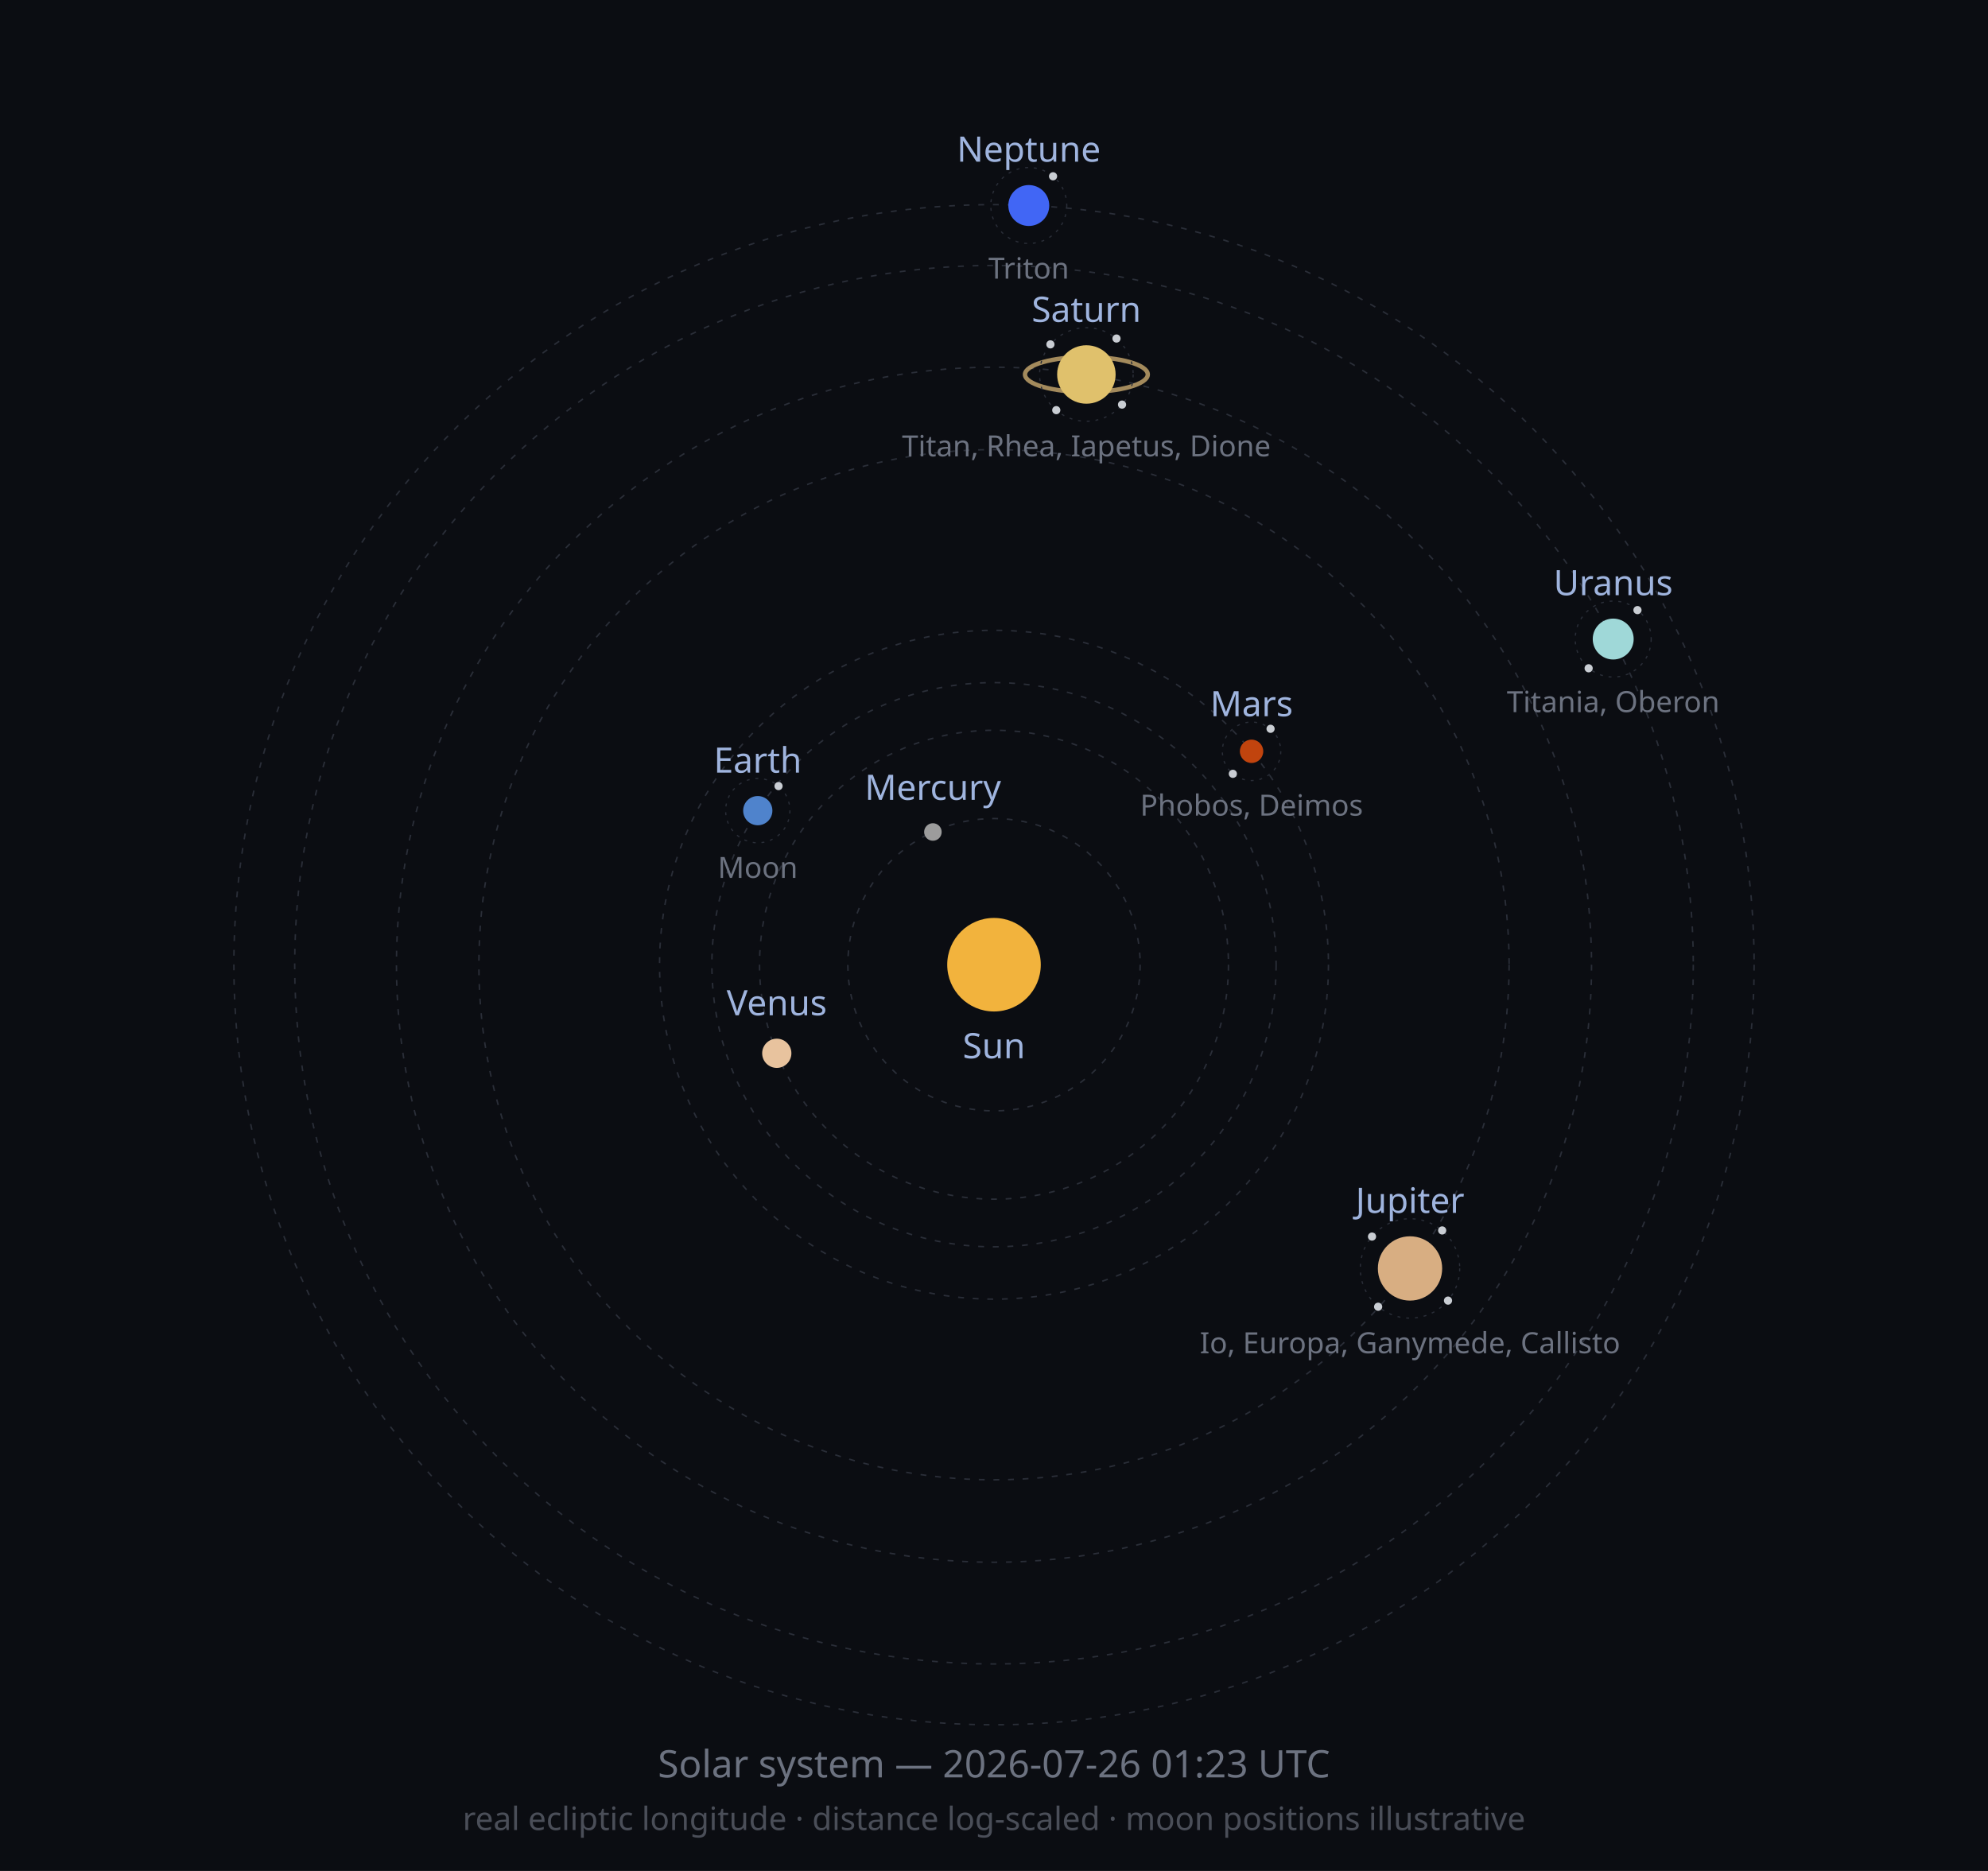
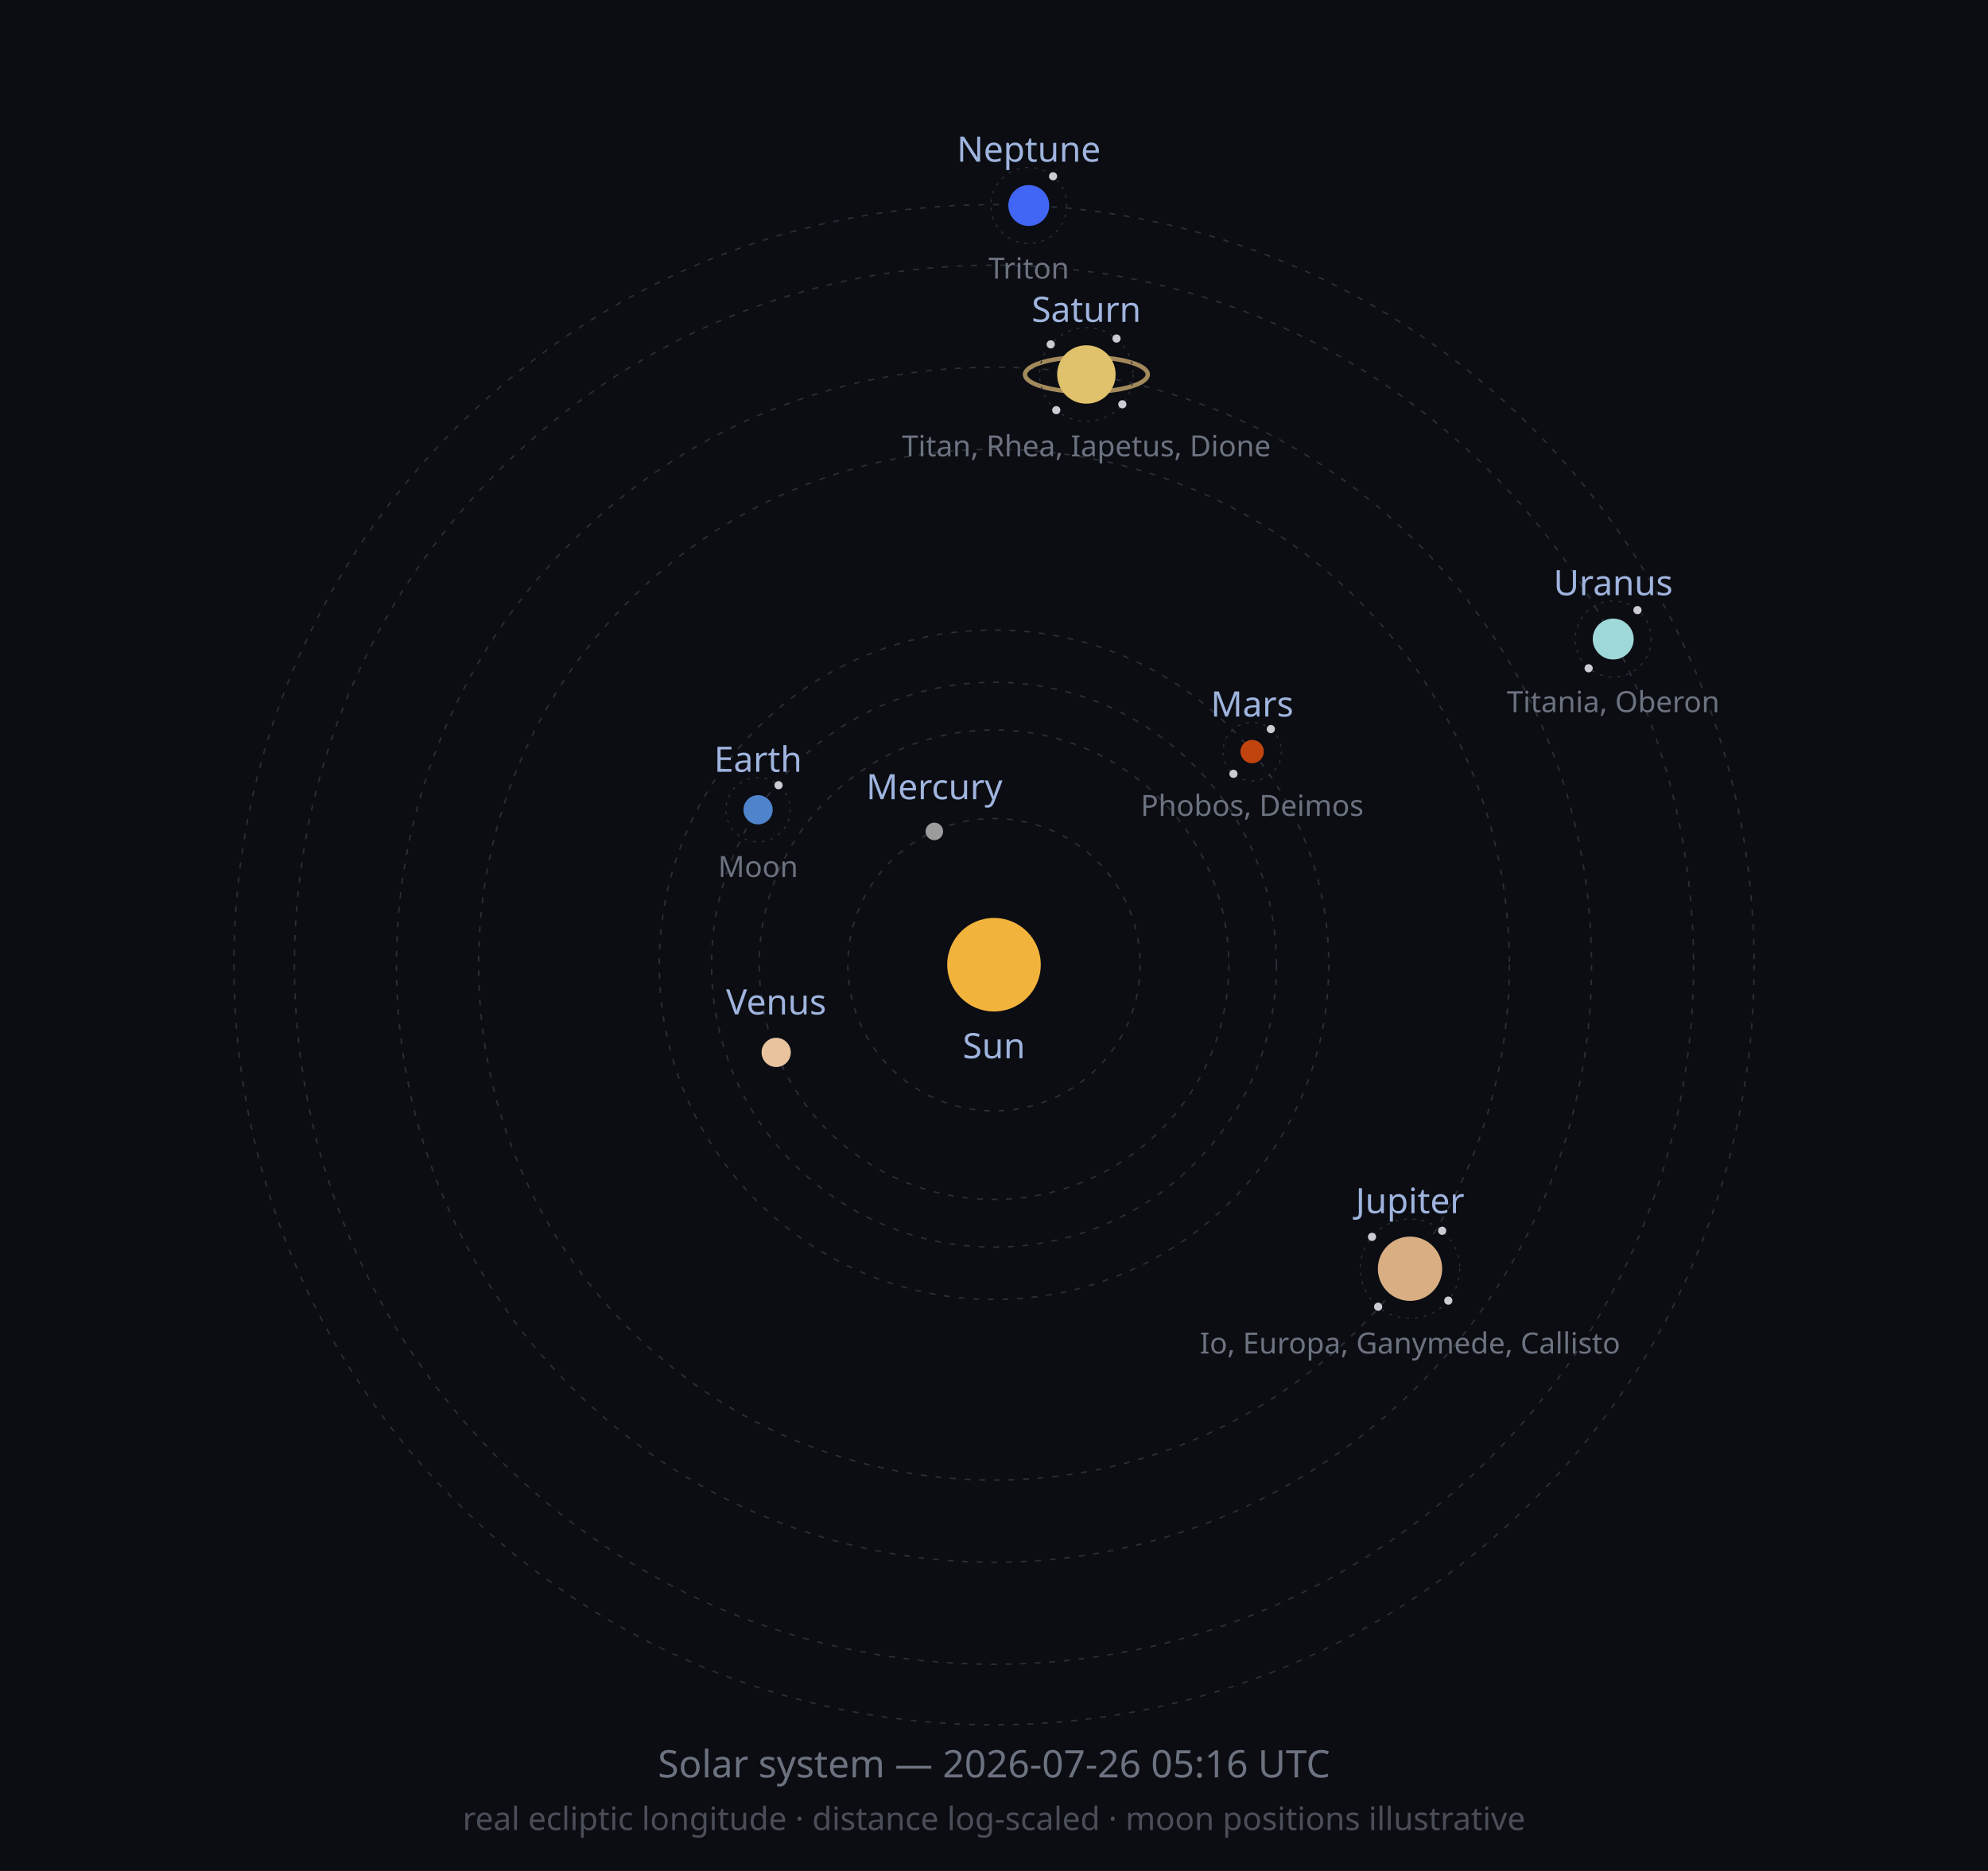
<svg xmlns="http://www.w3.org/2000/svg" width="680" height="640" viewBox="0 0 680 640" role="img">
  <defs>
    <marker id="arrow" viewBox="0 0 10 10" refX="8" refY="5" markerWidth="6" markerHeight="6" orient="auto-start-reverse">
      <path d="M2 1L8 5L2 9" fill="none" stroke="context-stroke" stroke-width="1.5" stroke-linecap="round" stroke-linejoin="round" />
    </marker>
  </defs>
  <style>
  .orbit { fill: none; stroke: #2A2E38; stroke-width: 0.5; stroke-dasharray: 2 3; }
  .moonorbit { fill: none; stroke: #2A2E38; stroke-width: 0.4; stroke-dasharray: 1 2; }
  .lbl { font-family: sans-serif; font-size: 12px; fill: #9FB4DE; }
  .moonlbl { font-family: sans-serif; font-size: 10px; fill: #6C7280; }
</style>
  <rect width="680" height="640" fill="#0B0D12" />
  <circle class="orbit" cx="340" cy="330" r="50.0" />
-   <circle class="orbit" cx="340" cy="330" r="80.2" />
-   <circle class="orbit" cx="340" cy="330" r="96.5" />
-   <circle class="orbit" cx="340" cy="330" r="114.4" />
-   <circle class="orbit" cx="340" cy="330" r="176.2" />
+   <circle class="orbit" cx="340" cy="330" r="80.3" />
+   <circle class="orbit" cx="340" cy="330" r="96.6" />
+   <circle class="orbit" cx="340" cy="330" r="114.5" />
+   <circle class="orbit" cx="340" cy="330" r="176.3" />
  <circle class="orbit" cx="340" cy="330" r="204.4" />
-   <circle class="orbit" cx="340" cy="330" r="239.2" />
+   <circle class="orbit" cx="340" cy="330" r="239.3" />
  <circle class="orbit" cx="340" cy="330" r="260.0" />
  <circle cx="340" cy="330" r="16" fill="#F2B33D" />
  <text class="lbl" x="340" y="362" text-anchor="middle">Sun</text>
-   <circle cx="319.1" cy="284.6" r="3" fill="#9C9C9C" />
-   <text class="lbl" x="319.1" y="273.6" text-anchor="middle">Mercury</text>
-   <circle cx="265.7" cy="360.3" r="5" fill="#E8C39E" />
-   <text class="lbl" x="265.7" y="347.3" text-anchor="middle">Venus</text>
-   <circle cx="259.2" cy="277.3" r="5" fill="#4F83CC" />
-   <circle class="moonorbit" cx="259.2" cy="277.3" r="11" />
-   <circle cx="266.3" cy="268.9" r="1.4" fill="#C9CDD3" />
-   <text class="moonlbl" x="259.2" y="300.3" text-anchor="middle">Moon</text>
-   <text class="lbl" x="259.2" y="264.3" text-anchor="middle">Earth</text>
-   <circle cx="428.1" cy="257.0" r="4" fill="#C1440E" />
-   <circle class="moonorbit" cx="428.1" cy="257.0" r="10" />
-   <circle cx="434.6" cy="249.3" r="1.4" fill="#C9CDD3" />
-   <circle cx="421.7" cy="264.7" r="1.4" fill="#C9CDD3" />
-   <text class="moonlbl" x="428.1" y="279.0" text-anchor="middle">Phobos, Deimos</text>
-   <text class="lbl" x="428.1" y="245.0" text-anchor="middle">Mars</text>
-   <circle cx="482.3" cy="433.9" r="11" fill="#D8AE82" />
-   <circle class="moonorbit" cx="482.3" cy="433.9" r="17" />
-   <circle cx="493.3" cy="420.9" r="1.4" fill="#C9CDD3" />
-   <circle cx="495.3" cy="444.9" r="1.4" fill="#C9CDD3" />
+   <circle cx="319.6" cy="284.4" r="3" fill="#9C9C9C" />
+   <text class="lbl" x="319.6" y="273.4" text-anchor="middle">Mercury</text>
+   <circle cx="265.5" cy="360.0" r="5" fill="#E8C39E" />
+   <text class="lbl" x="265.5" y="347.0" text-anchor="middle">Venus</text>
+   <circle cx="259.3" cy="277.0" r="5" fill="#4F83CC" />
+   <circle class="moonorbit" cx="259.3" cy="277.0" r="11" />
+   <circle cx="266.3" cy="268.6" r="1.4" fill="#C9CDD3" />
+   <text class="moonlbl" x="259.3" y="300.0" text-anchor="middle">Moon</text>
+   <text class="lbl" x="259.3" y="264.0" text-anchor="middle">Earth</text>
+   <circle cx="428.3" cy="257.1" r="4" fill="#C1440E" />
+   <circle class="moonorbit" cx="428.3" cy="257.1" r="10" />
+   <circle cx="434.7" cy="249.4" r="1.4" fill="#C9CDD3" />
+   <circle cx="421.9" cy="264.7" r="1.4" fill="#C9CDD3" />
+   <text class="moonlbl" x="428.3" y="279.1" text-anchor="middle">Phobos, Deimos</text>
+   <text class="lbl" x="428.3" y="245.1" text-anchor="middle">Mars</text>
+   <circle cx="482.3" cy="434.0" r="11" fill="#D8AE82" />
+   <circle class="moonorbit" cx="482.3" cy="434.0" r="17" />
+   <circle cx="493.3" cy="421.0" r="1.4" fill="#C9CDD3" />
+   <circle cx="495.4" cy="444.9" r="1.4" fill="#C9CDD3" />
  <circle cx="471.4" cy="447.0" r="1.4" fill="#C9CDD3" />
-   <circle cx="469.3" cy="423.0" r="1.4" fill="#C9CDD3" />
-   <text class="moonlbl" x="482.3" y="462.9" text-anchor="middle">Io, Europa, Ganymede, Callisto</text>
-   <text class="lbl" x="482.3" y="414.9" text-anchor="middle">Jupiter</text>
+   <circle cx="469.3" cy="423.1" r="1.4" fill="#C9CDD3" />
+   <text class="moonlbl" x="482.3" y="463.0" text-anchor="middle">Io, Europa, Ganymede, Callisto</text>
+   <text class="lbl" x="482.3" y="415.0" text-anchor="middle">Jupiter</text>
  <ellipse cx="371.6" cy="128.1" rx="21.0" ry="6.0" fill="none" stroke="#C9A96E" stroke-width="1.5" opacity="0.8" />
  <circle cx="371.6" cy="128.1" r="10" fill="#E0C16C" />
  <circle class="moonorbit" cx="371.6" cy="128.1" r="16" />
  <circle cx="381.9" cy="115.8" r="1.4" fill="#C9CDD3" />
-   <circle cx="383.8" cy="138.4" r="1.4" fill="#C9CDD3" />
+   <circle cx="383.9" cy="138.3" r="1.4" fill="#C9CDD3" />
  <circle cx="361.3" cy="140.3" r="1.4" fill="#C9CDD3" />
-   <circle cx="359.3" cy="117.8" r="1.4" fill="#C9CDD3" />
+   <circle cx="359.4" cy="117.8" r="1.4" fill="#C9CDD3" />
  <text class="moonlbl" x="371.6" y="156.1" text-anchor="middle">Titan, Rhea, Iapetus, Dione</text>
  <text class="lbl" x="371.6" y="110.1" text-anchor="middle">Saturn</text>
  <circle cx="551.8" cy="218.6" r="7" fill="#9FD8D8" />
  <circle class="moonorbit" cx="551.8" cy="218.6" r="13" />
  <circle cx="560.1" cy="208.7" r="1.4" fill="#C9CDD3" />
  <circle cx="543.4" cy="228.6" r="1.4" fill="#C9CDD3" />
  <text class="moonlbl" x="551.8" y="243.6" text-anchor="middle">Titania, Oberon</text>
  <text class="lbl" x="551.8" y="203.6" text-anchor="middle">Uranus</text>
  <circle cx="351.9" cy="70.3" r="7" fill="#4166F5" />
  <circle class="moonorbit" cx="351.9" cy="70.3" r="13" />
  <circle cx="360.2" cy="60.3" r="1.4" fill="#C9CDD3" />
  <text class="moonlbl" x="351.9" y="95.3" text-anchor="middle">Triton</text>
  <text class="lbl" x="351.9" y="55.3" text-anchor="middle">Neptune</text>
-   <text x="340" y="608" font-size="13" fill="#6C7280" text-anchor="middle" font-family="sans-serif">Solar system — 2026-07-26 01:23 UTC</text>
+   <text x="340" y="608" font-size="13" fill="#6C7280" text-anchor="middle" font-family="sans-serif">Solar system — 2026-07-26 05:16 UTC</text>
  <text x="340" y="626" font-size="11" fill="#4A4E58" text-anchor="middle" font-family="sans-serif">real ecliptic longitude · distance log-scaled · moon positions illustrative</text>
</svg>
